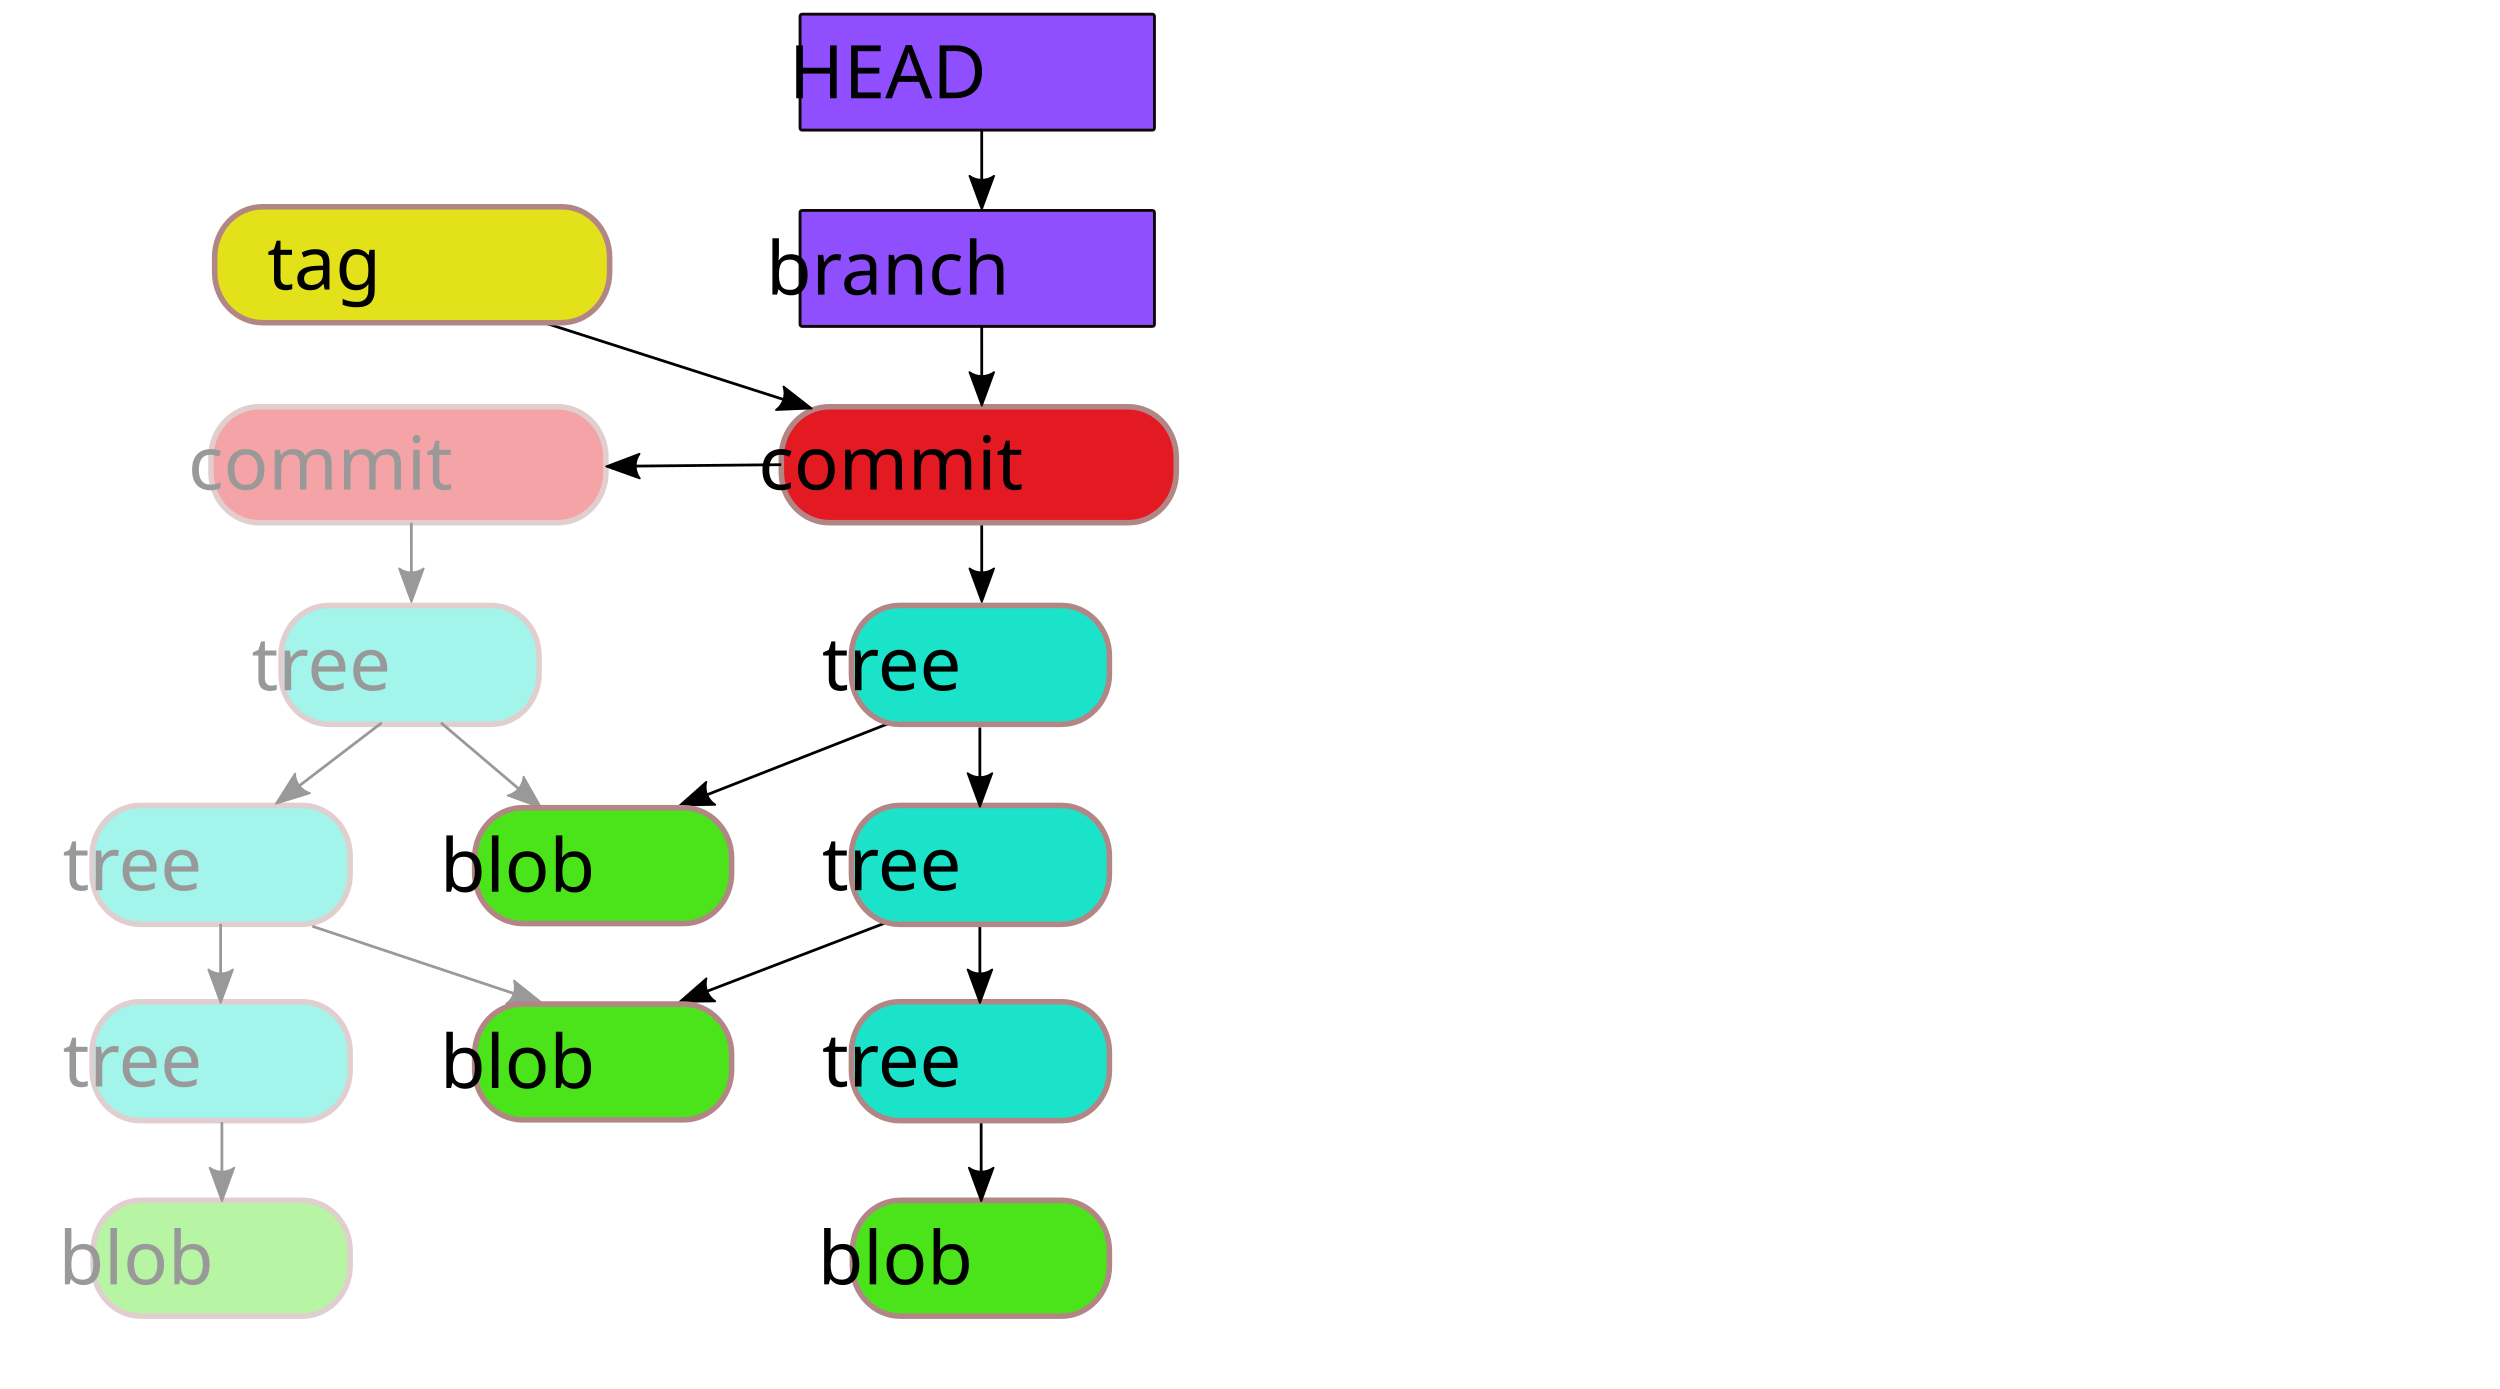
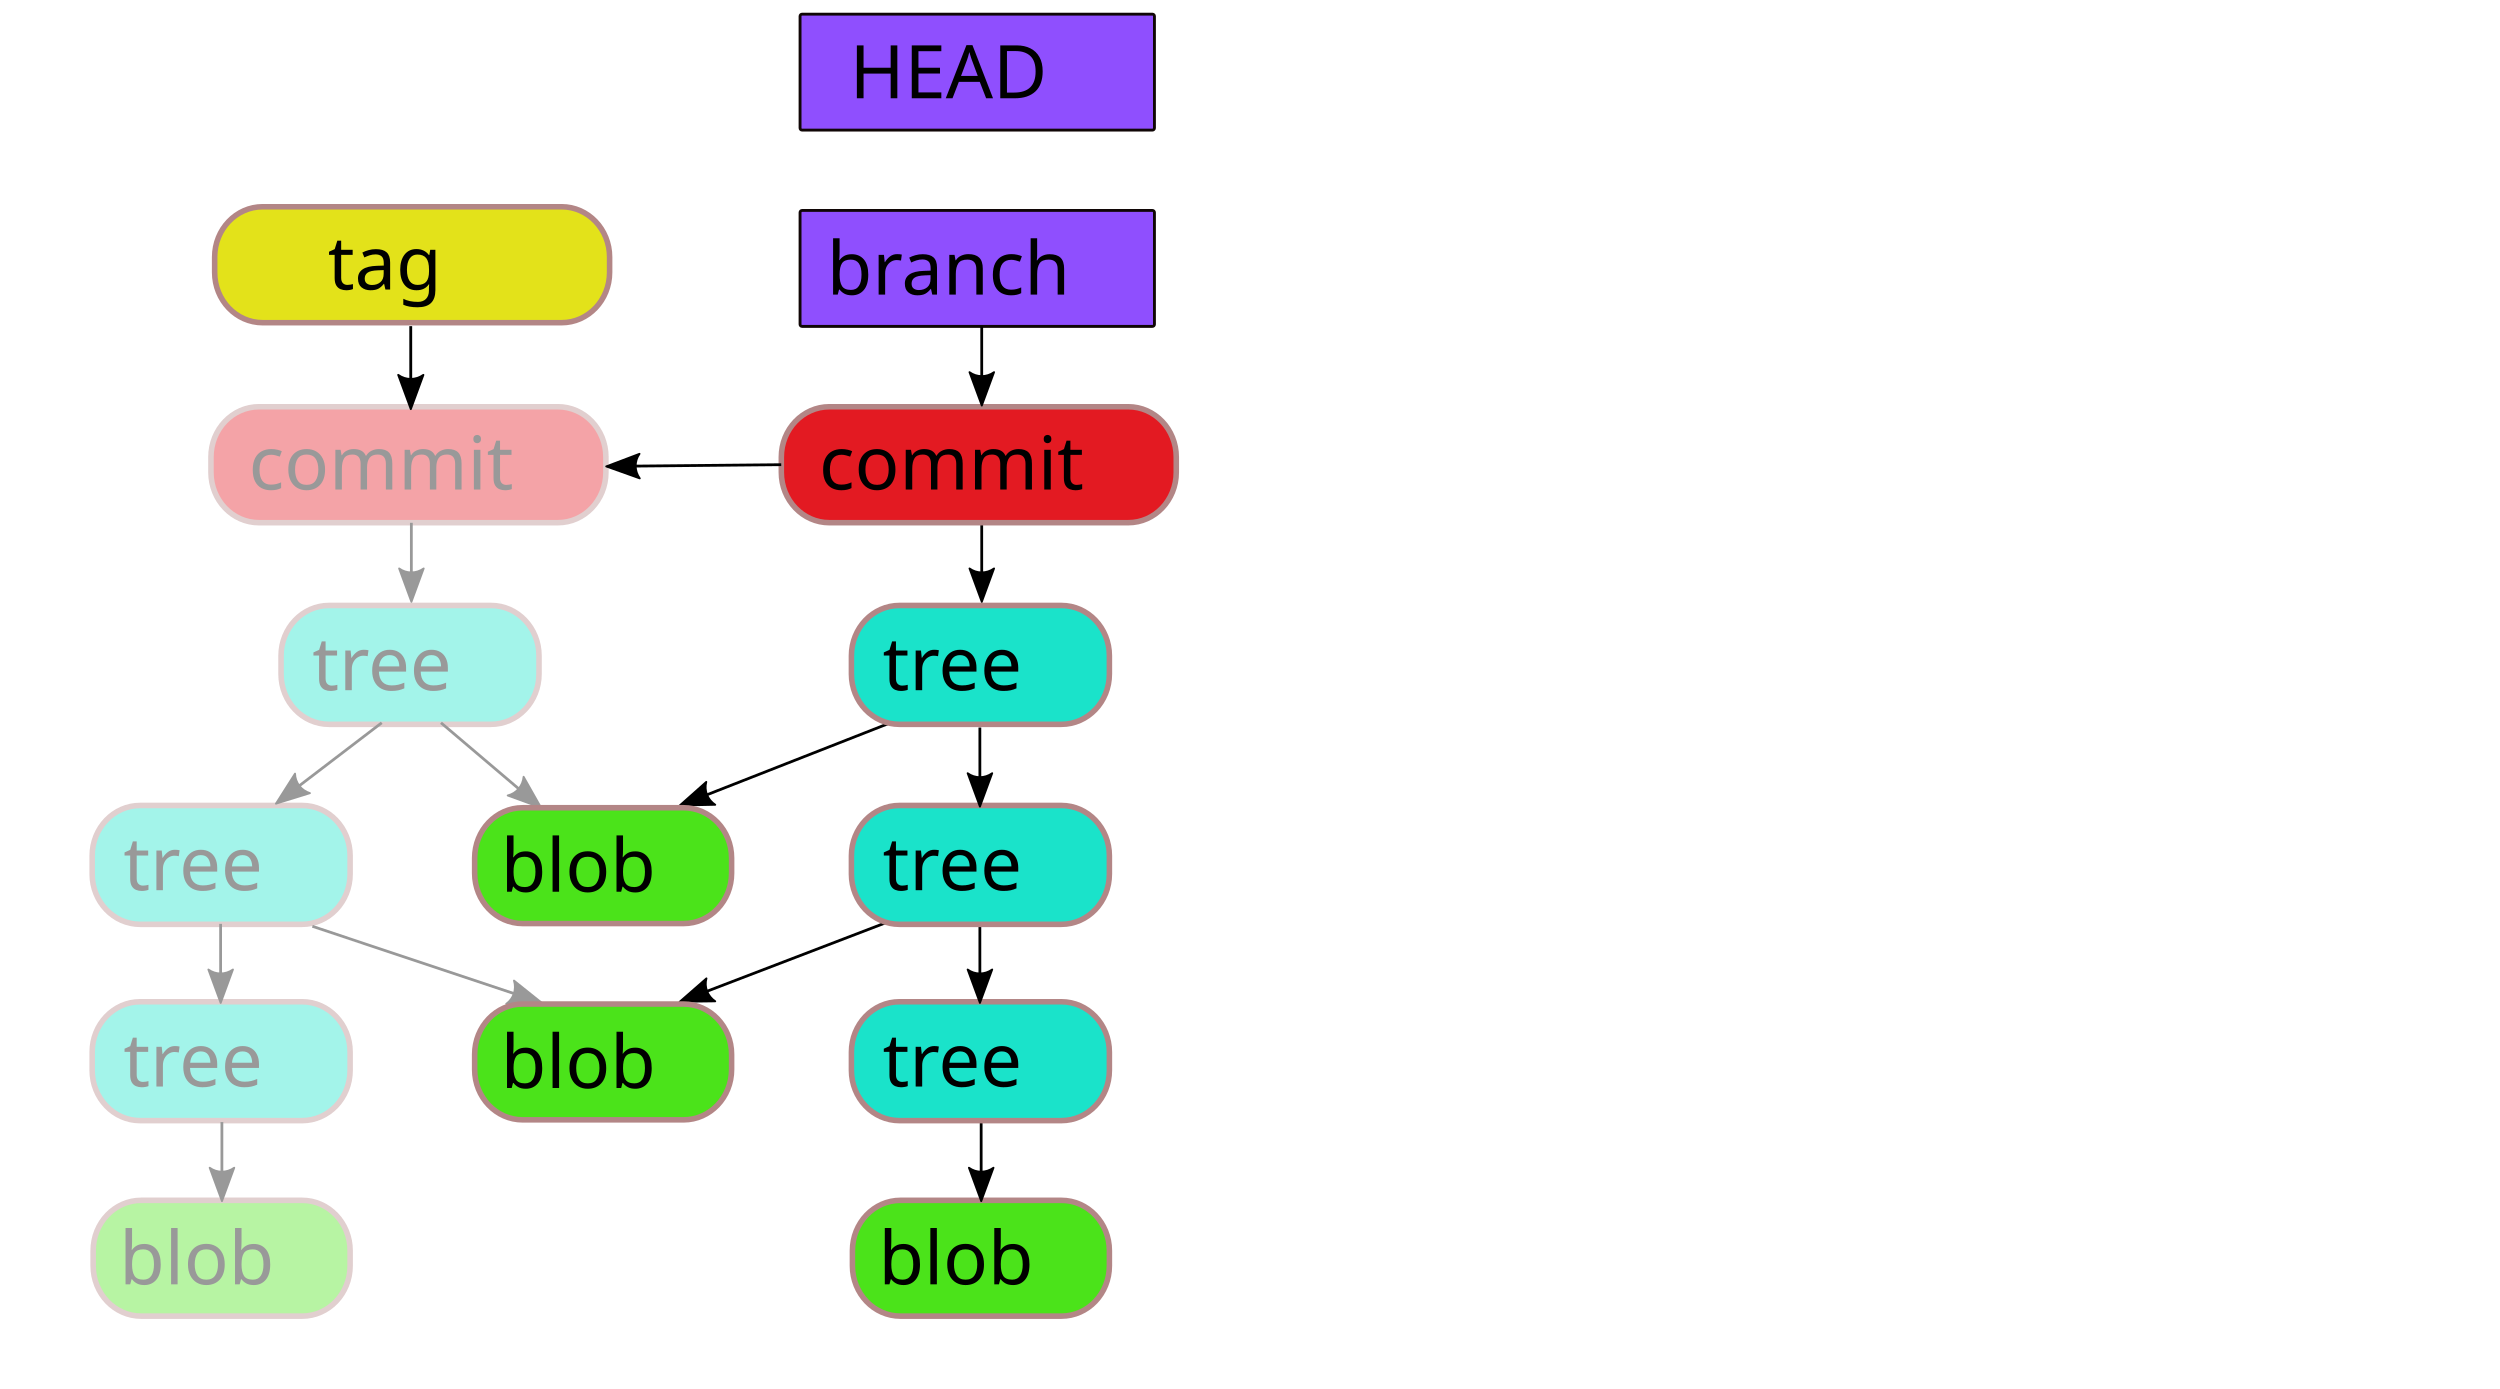
<svg xmlns="http://www.w3.org/2000/svg" width="1350" height="750" viewBox="0 0 1350 750" id="svg3459" version="1.1">
  <defs id="defs3461">
+     <marker style="overflow:visible" id="marker8543" refX="0" refY="0" orient="auto">
+       <path transform="matrix(-1.1,0,0,-1.1,-1.1,0)" d="M 8.719,4.034 -2.207,0.016 8.719,-4.002 c -1.745,2.372 -1.735,5.617 -6e-7,8.035 z" style="fill:#000000;fill-opacity:1;fill-rule:evenodd;stroke:#000000;stroke-width:0.625;stroke-linejoin:round;stroke-opacity:1" id="path8541" />
+     </marker>
    <marker orient="auto" refY="0" refX="0" id="marker7753" style="overflow:visible">
      <path id="path7755" style="fill:#000000;fill-opacity:1;fill-rule:evenodd;stroke:#000000;stroke-width:0.625;stroke-linejoin:round;stroke-opacity:1" d="M 8.719,4.034 -2.207,0.016 8.719,-4.002 c -1.745,2.372 -1.735,5.617 -6e-7,8.035 z" transform="matrix(-1.1,0,0,-1.1,-1.1,0)" />
    </marker>
    <marker style="overflow:visible" id="marker7669" refX="0" refY="0" orient="auto">
      <path transform="matrix(-1.1,0,0,-1.1,-1.1,0)" d="M 8.719,4.034 -2.207,0.016 8.719,-4.002 c -1.745,2.372 -1.735,5.617 -6e-7,8.035 z" style="fill:#000000;fill-opacity:1;fill-rule:evenodd;stroke:#000000;stroke-width:0.625;stroke-linejoin:round;stroke-opacity:1" id="path7671" />
    </marker>
    <marker orient="auto" refY="0" refX="0" id="marker6457" style="overflow:visible">
      <path id="path6459" style="fill:#000000;fill-opacity:1;fill-rule:evenodd;stroke:#000000;stroke-width:0.625;stroke-linejoin:round;stroke-opacity:1" d="M 8.719,4.034 -2.207,0.016 8.719,-4.002 c -1.745,2.372 -1.735,5.617 -6e-7,8.035 z" transform="matrix(-1.1,0,0,-1.1,-1.1,0)" />
    </marker>
    <marker style="overflow:visible" id="marker6379" refX="0" refY="0" orient="auto">
      <path transform="matrix(-1.1,0,0,-1.1,-1.1,0)" d="M 8.719,4.034 -2.207,0.016 8.719,-4.002 c -1.745,2.372 -1.735,5.617 -6e-7,8.035 z" style="fill:#000000;fill-opacity:1;fill-rule:evenodd;stroke:#000000;stroke-width:0.625;stroke-linejoin:round;stroke-opacity:1" id="path6381" />
    </marker>
    <marker style="overflow:visible" id="marker6309" refX="0" refY="0" orient="auto">
      <path transform="matrix(-1.1,0,0,-1.1,-1.1,0)" d="M 8.719,4.034 -2.207,0.016 8.719,-4.002 c -1.745,2.372 -1.735,5.617 -6e-7,8.035 z" style="fill:#000000;fill-opacity:1;fill-rule:evenodd;stroke:#000000;stroke-width:0.625;stroke-linejoin:round;stroke-opacity:1" id="path6311" />
    </marker>
    <marker style="overflow:visible" id="marker5705" refX="0" refY="0" orient="auto">
      <path transform="matrix(-1.1,0,0,-1.1,-1.1,0)" d="M 8.719,4.034 -2.207,0.016 8.719,-4.002 c -1.745,2.372 -1.735,5.617 -6e-7,8.035 z" style="fill:#000000;fill-opacity:1;fill-rule:evenodd;stroke:#000000;stroke-width:0.625;stroke-linejoin:round;stroke-opacity:1" id="path5707" />
    </marker>
    <marker orient="auto" refY="0" refX="0" id="marker4635" style="overflow:visible">
      <path id="path4637" style="fill:#000000;fill-opacity:1;fill-rule:evenodd;stroke:#000000;stroke-width:0.625;stroke-linejoin:round;stroke-opacity:1" d="M 8.719,4.034 -2.207,0.016 8.719,-4.002 c -1.745,2.372 -1.735,5.617 -6e-7,8.035 z" transform="matrix(-1.1,0,0,-1.1,-1.1,0)" />
    </marker>
    <marker style="overflow:visible" id="marker4587" refX="0" refY="0" orient="auto">
      <path transform="matrix(-1.1,0,0,-1.1,-1.1,0)" d="M 8.719,4.034 -2.207,0.016 8.719,-4.002 c -1.745,2.372 -1.735,5.617 -6e-7,8.035 z" style="fill:#000000;fill-opacity:1;fill-rule:evenodd;stroke:#000000;stroke-width:0.625;stroke-linejoin:round;stroke-opacity:1" id="path4589" />
    </marker>
    <marker style="overflow:visible" id="marker4547" refX="0" refY="0" orient="auto">
      <path transform="matrix(-1.1,0,0,-1.1,-1.1,0)" d="M 8.719,4.034 -2.207,0.016 8.719,-4.002 c -1.745,2.372 -1.735,5.617 -6e-7,8.035 z" style="fill:#000000;fill-opacity:1;fill-rule:evenodd;stroke:#000000;stroke-width:0.625;stroke-linejoin:round;stroke-opacity:1" id="path4549" />
    </marker>
    <marker style="overflow:visible" id="marker10796-1" refX="0" refY="0" orient="auto">
      <path transform="matrix(-1.1,0,0,-1.1,-1.1,0)" d="M 8.719,4.034 -2.207,0.016 8.719,-4.002 c -1.745,2.372 -1.735,5.617 -6e-7,8.035 z" style="fill:#000000;fill-opacity:1;fill-rule:evenodd;stroke:#000000;stroke-width:0.625;stroke-linejoin:round;stroke-opacity:1" id="path10798-8" />
    </marker>
    <marker orient="auto" refY="0" refX="0" id="marker12210" style="overflow:visible">
      <path id="path12212" style="fill:#000000;fill-opacity:1;fill-rule:evenodd;stroke:#000000;stroke-width:0.625;stroke-linejoin:round;stroke-opacity:1" d="M 8.719,4.034 -2.207,0.016 8.719,-4.002 c -1.745,2.372 -1.735,5.617 -6e-7,8.035 z" transform="matrix(-1.1,0,0,-1.1,-1.1,0)" />
    </marker>
    <marker orient="auto" refY="0" refX="0" id="marker12210-7" style="overflow:visible">
      <path id="path12212-5" style="fill:#000000;fill-opacity:1;fill-rule:evenodd;stroke:#000000;stroke-width:0.625;stroke-linejoin:round;stroke-opacity:1" d="M 8.719,4.034 -2.207,0.016 8.719,-4.002 c -1.745,2.372 -1.735,5.617 -6e-7,8.035 z" transform="matrix(-1.1,0,0,-1.1,-1.1,0)" />
    </marker>
  </defs>
  <g id="layer1" transform="translate(0,-302.3622)">
    <g id="g3659" style="opacity:0.4">
      <g id="g3825">
        <rect ry="27.163" rx="25.911" y="950.542" x="50.312" height="62.535" width="138.75" id="rect6905-7-9" style="opacity:1;fill:#4be31a;fill-opacity:1;stroke:#b38686;stroke-width:3;stroke-linejoin:round;stroke-miterlimit:4;stroke-dasharray:none;stroke-opacity:1" />
-         <text xml:space="preserve" style="font-style:normal;font-weight:normal;font-size:40px;line-height:125%;font-family:sans-serif;text-align:center;letter-spacing:0px;word-spacing:0px;text-anchor:middle;fill:#000000;fill-opacity:1;stroke:none;stroke-width:1px;stroke-linecap:butt;stroke-linejoin:miter;stroke-opacity:1" x="120.289" y="995.889" id="text3776">
-           <tspan id="tspan3778" x="120.289" y="995.889">blob</tspan>
+         <text xml:space="preserve" style="font-style:normal;font-weight:normal;line-height:0%;font-family:sans-serif;text-align:center;letter-spacing:0px;word-spacing:0px;text-anchor:middle;fill:#000000;fill-opacity:1;stroke:none;stroke-width:1px;stroke-linecap:butt;stroke-linejoin:miter;stroke-opacity:1" x="120.289" y="995.889" id="text3776">
+           <tspan id="tspan3778" x="120.289" y="995.889" style="font-size:40px;line-height:1.25">blob</tspan>
        </text>
      </g>
      <g id="g3833">
        <rect style="opacity:1;fill:#1ae3ca;fill-opacity:1;stroke:#b38686;stroke-width:3;stroke-linejoin:round;stroke-miterlimit:4;stroke-dasharray:none;stroke-opacity:1" id="rect6889" width="139.294" height="64.186" x="49.768" y="843.311" rx="25.911" ry="27.163" />
-         <text xml:space="preserve" style="font-style:normal;font-weight:normal;font-size:40px;line-height:125%;font-family:sans-serif;letter-spacing:0px;word-spacing:0px;fill:#000000;fill-opacity:1;stroke:none;stroke-width:1px;stroke-linecap:butt;stroke-linejoin:miter;stroke-opacity:1" x="118.292" y="889.081" id="text3789">
-           <tspan style="text-align:center;text-anchor:middle" id="tspan3791" x="118.292" y="889.081">tree</tspan>
+         <text xml:space="preserve" style="font-style:normal;font-weight:normal;line-height:0%;font-family:sans-serif;letter-spacing:0px;word-spacing:0px;fill:#000000;fill-opacity:1;stroke:none;stroke-width:1px;stroke-linecap:butt;stroke-linejoin:miter;stroke-opacity:1" x="118.292" y="889.081" id="text3789">
+           <tspan style="font-size:40px;line-height:1.25;text-align:center;text-anchor:middle" id="tspan3791" x="118.292" y="889.081">tree</tspan>
        </text>
      </g>
      <g transform="translate(0,-106)" id="g3838">
        <rect ry="27.163" rx="25.911" y="843.311" x="49.768" height="64.186" width="139.294" id="rect3840" style="opacity:1;fill:#1ae3ca;fill-opacity:1;stroke:#b38686;stroke-width:3;stroke-linejoin:round;stroke-miterlimit:4;stroke-dasharray:none;stroke-opacity:1" />
-         <text id="text3842" y="889.081" x="118.292" style="font-style:normal;font-weight:normal;font-size:40px;line-height:125%;font-family:sans-serif;letter-spacing:0px;word-spacing:0px;fill:#000000;fill-opacity:1;stroke:none;stroke-width:1px;stroke-linecap:butt;stroke-linejoin:miter;stroke-opacity:1" xml:space="preserve">
-           <tspan y="889.081" x="118.292" id="tspan3844" style="text-align:center;text-anchor:middle">tree</tspan>
+         <text id="text3842" y="889.081" x="118.292" style="font-style:normal;font-weight:normal;line-height:0%;font-family:sans-serif;letter-spacing:0px;word-spacing:0px;fill:#000000;fill-opacity:1;stroke:none;stroke-width:1px;stroke-linecap:butt;stroke-linejoin:miter;stroke-opacity:1" xml:space="preserve">
+           <tspan y="889.081" x="118.292" id="tspan3844" style="font-size:40px;line-height:1.25;text-align:center;text-anchor:middle">tree</tspan>
        </text>
      </g>
      <g id="g3846" transform="translate(102,-214)">
        <rect style="opacity:1;fill:#1ae3ca;fill-opacity:1;stroke:#b38686;stroke-width:3;stroke-linejoin:round;stroke-miterlimit:4;stroke-dasharray:none;stroke-opacity:1" id="rect3848" width="139.294" height="64.186" x="49.768" y="843.311" rx="25.911" ry="27.163" />
-         <text xml:space="preserve" style="font-style:normal;font-weight:normal;font-size:40px;line-height:125%;font-family:sans-serif;letter-spacing:0px;word-spacing:0px;fill:#000000;fill-opacity:1;stroke:none;stroke-width:1px;stroke-linecap:butt;stroke-linejoin:miter;stroke-opacity:1" x="118.292" y="889.081" id="text3850">
-           <tspan style="text-align:center;text-anchor:middle" id="tspan3852" x="118.292" y="889.081">tree</tspan>
+         <text xml:space="preserve" style="font-style:normal;font-weight:normal;line-height:0%;font-family:sans-serif;letter-spacing:0px;word-spacing:0px;fill:#000000;fill-opacity:1;stroke:none;stroke-width:1px;stroke-linecap:butt;stroke-linejoin:miter;stroke-opacity:1" x="118.292" y="889.081" id="text3850">
+           <tspan style="font-size:40px;line-height:1.25;text-align:center;text-anchor:middle" id="tspan3852" x="118.292" y="889.081">tree</tspan>
        </text>
      </g>
      <g id="g3891">
        <rect style="opacity:1;fill:#e31a22;fill-opacity:1;stroke:#b38686;stroke-width:3;stroke-linejoin:round;stroke-miterlimit:4;stroke-dasharray:none;stroke-opacity:1" id="rect5641-3" width="213.264" height="62.611" x="113.918" y="522.007" rx="25.911" ry="27.163" />
-         <text xml:space="preserve" style="font-style:normal;font-weight:normal;font-size:40px;line-height:125%;font-family:sans-serif;letter-spacing:0px;word-spacing:0px;fill:#000000;fill-opacity:1;stroke:none;stroke-width:1px;stroke-linecap:butt;stroke-linejoin:miter;stroke-opacity:1" x="219.81" y="566.698" id="text3876">
-           <tspan id="tspan3878" x="219.81" y="566.698" style="text-align:center;text-anchor:middle">commit</tspan>
+         <text xml:space="preserve" style="font-style:normal;font-weight:normal;line-height:0%;font-family:sans-serif;letter-spacing:0px;word-spacing:0px;fill:#000000;fill-opacity:1;stroke:none;stroke-width:1px;stroke-linecap:butt;stroke-linejoin:miter;stroke-opacity:1" x="219.81" y="566.698" id="text3876">
+           <tspan id="tspan3878" x="219.81" y="566.698" style="font-size:40px;line-height:1.25;text-align:center;text-anchor:middle">commit</tspan>
        </text>
      </g>
      <path id="path12208-7" d="m 119.825,908.273 0.008,40.706" style="opacity:1;fill:none;fill-rule:evenodd;stroke:#000000;stroke-width:1.5;stroke-linecap:butt;stroke-linejoin:miter;stroke-miterlimit:4;stroke-dasharray:none;stroke-opacity:1;marker-end:url(#marker12210-7)" />
      <path style="opacity:1;fill:none;fill-rule:evenodd;stroke:#000000;stroke-width:1.5;stroke-linecap:butt;stroke-linejoin:miter;stroke-miterlimit:4;stroke-dasharray:none;stroke-opacity:1;marker-end:url(#marker12210-7)" d="m 119.127,801.233 0.008,40.706" id="path3927" />
      <path id="path3929" d="m 222.131,584.663 0.008,40.706" style="opacity:1;fill:none;fill-rule:evenodd;stroke:#000000;stroke-width:1.5;stroke-linecap:butt;stroke-linejoin:miter;stroke-miterlimit:4;stroke-dasharray:none;stroke-opacity:1;marker-end:url(#marker12210-7)" />
      <path style="opacity:1;fill:none;fill-rule:evenodd;stroke:#000000;stroke-width:1.5;stroke-linecap:butt;stroke-linejoin:miter;stroke-miterlimit:4;stroke-dasharray:none;stroke-opacity:1;marker-end:url(#marker12210-7)" d="m 238.131,692.663 52.528,44.613" id="path3937" />
      <path id="path3939" d="m 206.131,692.663 -55.55,42.443" style="opacity:1;fill:none;fill-rule:evenodd;stroke:#000000;stroke-width:1.5;stroke-linecap:butt;stroke-linejoin:miter;stroke-miterlimit:4;stroke-dasharray:none;stroke-opacity:1;marker-end:url(#marker12210-7)" />
      <path id="path3941" d="M 168.683,802.569 290.658,843.275" style="opacity:1;fill:none;fill-rule:evenodd;stroke:#000000;stroke-width:1.5;stroke-linecap:butt;stroke-linejoin:miter;stroke-miterlimit:4;stroke-dasharray:none;stroke-opacity:1;marker-end:url(#marker12210-7)" />
    </g>
  </g>
  <g transform="translate(0,-302.3622)" id="g3415">
-     <g id="g8345">
-       <g transform="translate(410,0)" id="g3419">
+     <g id="g8605">
+       <g transform="translate(410)" id="g3419">
        <rect style="opacity:1;fill:#4be31a;fill-opacity:1;stroke:#b38686;stroke-width:3;stroke-linejoin:round;stroke-miterlimit:4;stroke-dasharray:none;stroke-opacity:1" id="rect3421" width="138.75" height="62.535" x="50.312" y="950.542" rx="25.911" ry="27.163" />
-         <text id="text3423" y="995.889" x="120.289" style="font-style:normal;font-weight:normal;font-size:40px;line-height:125%;font-family:sans-serif;text-align:center;letter-spacing:0px;word-spacing:0px;text-anchor:middle;fill:#000000;fill-opacity:1;stroke:none;stroke-width:1px;stroke-linecap:butt;stroke-linejoin:miter;stroke-opacity:1" xml:space="preserve">
-           <tspan y="995.889" x="120.289" id="tspan3425">blob</tspan>
+         <text id="text3423" y="995.889" x="120.289" style="font-style:normal;font-weight:normal;line-height:0%;font-family:sans-serif;text-align:center;letter-spacing:0px;word-spacing:0px;text-anchor:middle;fill:#000000;fill-opacity:1;stroke:none;stroke-width:1px;stroke-linecap:butt;stroke-linejoin:miter;stroke-opacity:1" xml:space="preserve">
+           <tspan y="995.889" x="120.289" id="tspan3425" style="font-size:40px;line-height:1.25">blob</tspan>
        </text>
      </g>
      <path style="opacity:1;fill:none;fill-rule:evenodd;stroke:#000000;stroke-width:1.5;stroke-linecap:butt;stroke-linejoin:miter;stroke-miterlimit:4;stroke-dasharray:none;stroke-opacity:1;marker-end:url(#marker4635)" d="M 478.474,800.581 368.867,842.592" id="path4633" />
      <path style="opacity:1;fill:none;fill-rule:evenodd;stroke:#000000;stroke-width:1.5;stroke-linecap:butt;stroke-linejoin:miter;stroke-miterlimit:4;stroke-dasharray:none;stroke-opacity:1;marker-end:url(#marker6309)" d="m 529.825,908.273 0.008,40.706" id="path3491" />
-       <g transform="translate(410,0)" id="g3427">
+       <g transform="translate(410)" id="g3427">
        <rect ry="27.163" rx="25.911" y="843.311" x="49.768" height="64.186" width="139.294" id="rect3429" style="opacity:1;fill:#1ae3ca;fill-opacity:1;stroke:#b38686;stroke-width:3;stroke-linejoin:round;stroke-miterlimit:4;stroke-dasharray:none;stroke-opacity:1" />
-         <text id="text3431" y="889.081" x="118.292" style="font-style:normal;font-weight:normal;font-size:40px;line-height:125%;font-family:sans-serif;letter-spacing:0px;word-spacing:0px;fill:#000000;fill-opacity:1;stroke:none;stroke-width:1px;stroke-linecap:butt;stroke-linejoin:miter;stroke-opacity:1" xml:space="preserve">
-           <tspan y="889.081" x="118.292" id="tspan3433" style="text-align:center;text-anchor:middle">tree</tspan>
+         <text id="text3431" y="889.081" x="118.292" style="font-style:normal;font-weight:normal;line-height:0%;font-family:sans-serif;letter-spacing:0px;word-spacing:0px;fill:#000000;fill-opacity:1;stroke:none;stroke-width:1px;stroke-linecap:butt;stroke-linejoin:miter;stroke-opacity:1" xml:space="preserve">
+           <tspan y="889.081" x="118.292" id="tspan3433" style="font-size:40px;line-height:1.25;text-align:center;text-anchor:middle">tree</tspan>
        </text>
      </g>
      <path id="path3493" d="m 529.127,801.233 0.008,40.706" style="opacity:1;fill:none;fill-rule:evenodd;stroke:#000000;stroke-width:1.5;stroke-linecap:butt;stroke-linejoin:miter;stroke-miterlimit:4;stroke-dasharray:none;stroke-opacity:1;marker-end:url(#marker4587)" />
      <g id="g3435" transform="translate(410,-106)">
        <rect style="opacity:1;fill:#1ae3ca;fill-opacity:1;stroke:#b38686;stroke-width:3;stroke-linejoin:round;stroke-miterlimit:4;stroke-dasharray:none;stroke-opacity:1" id="rect3437" width="139.294" height="64.186" x="49.768" y="843.311" rx="25.911" ry="27.163" />
-         <text xml:space="preserve" style="font-style:normal;font-weight:normal;font-size:40px;line-height:125%;font-family:sans-serif;letter-spacing:0px;word-spacing:0px;fill:#000000;fill-opacity:1;stroke:none;stroke-width:1px;stroke-linecap:butt;stroke-linejoin:miter;stroke-opacity:1" x="118.292" y="889.081" id="text3439">
-           <tspan style="text-align:center;text-anchor:middle" id="tspan3441" x="118.292" y="889.081">tree</tspan>
+         <text xml:space="preserve" style="font-style:normal;font-weight:normal;line-height:0%;font-family:sans-serif;letter-spacing:0px;word-spacing:0px;fill:#000000;fill-opacity:1;stroke:none;stroke-width:1px;stroke-linecap:butt;stroke-linejoin:miter;stroke-opacity:1" x="118.292" y="889.081" id="text3439">
+           <tspan style="font-size:40px;line-height:1.25;text-align:center;text-anchor:middle" id="tspan3441" x="118.292" y="889.081">tree</tspan>
        </text>
      </g>
      <path id="path5703" d="M 480.105,692.949 368.867,736.592" style="opacity:1;fill:none;fill-rule:evenodd;stroke:#000000;stroke-width:1.5;stroke-linecap:butt;stroke-linejoin:miter;stroke-miterlimit:4;stroke-dasharray:none;stroke-opacity:1;marker-end:url(#marker5705)" />
      <g transform="translate(410,-214)" id="g3443">
        <rect ry="27.163" rx="25.911" y="843.311" x="49.768" height="64.186" width="139.294" id="rect3445" style="opacity:1;fill:#1ae3ca;fill-opacity:1;stroke:#b38686;stroke-width:3;stroke-linejoin:round;stroke-miterlimit:4;stroke-dasharray:none;stroke-opacity:1" />
-         <text id="text3447" y="889.081" x="118.292" style="font-style:normal;font-weight:normal;font-size:40px;line-height:125%;font-family:sans-serif;letter-spacing:0px;word-spacing:0px;fill:#000000;fill-opacity:1;stroke:none;stroke-width:1px;stroke-linecap:butt;stroke-linejoin:miter;stroke-opacity:1" xml:space="preserve">
-           <tspan y="889.081" x="118.292" id="tspan3449" style="text-align:center;text-anchor:middle">tree</tspan>
+         <text id="text3447" y="889.081" x="118.292" style="font-style:normal;font-weight:normal;line-height:0%;font-family:sans-serif;letter-spacing:0px;word-spacing:0px;fill:#000000;fill-opacity:1;stroke:none;stroke-width:1px;stroke-linecap:butt;stroke-linejoin:miter;stroke-opacity:1" xml:space="preserve">
+           <tspan y="889.081" x="118.292" id="tspan3449" style="font-size:40px;line-height:1.25;text-align:center;text-anchor:middle">tree</tspan>
        </text>
      </g>
      <path style="opacity:1;fill:none;fill-rule:evenodd;stroke:#000000;stroke-width:1.5;stroke-linecap:butt;stroke-linejoin:miter;stroke-miterlimit:4;stroke-dasharray:none;stroke-opacity:1;marker-end:url(#marker6379)" d="m 530.131,584.663 0.008,40.706" id="path3495" />
-       <g transform="translate(308,0)" id="g3467">
+       <g transform="translate(308)" id="g3467">
        <rect ry="27.163" rx="25.911" y="522.007" x="113.918" height="62.611" width="213.264" id="rect3469" style="opacity:1;fill:#e31a22;fill-opacity:1;stroke:#b38686;stroke-width:3;stroke-linejoin:round;stroke-miterlimit:4;stroke-dasharray:none;stroke-opacity:1" />
-         <text id="text3471" y="566.698" x="219.81" style="font-style:normal;font-weight:normal;font-size:40px;line-height:125%;font-family:sans-serif;letter-spacing:0px;word-spacing:0px;fill:#000000;fill-opacity:1;stroke:none;stroke-width:1px;stroke-linecap:butt;stroke-linejoin:miter;stroke-opacity:1" xml:space="preserve">
-           <tspan style="text-align:center;text-anchor:middle" y="566.698" x="219.81" id="tspan3473">commit</tspan>
+         <text id="text3471" y="566.698" x="219.81" style="font-style:normal;font-weight:normal;line-height:0%;font-family:sans-serif;letter-spacing:0px;word-spacing:0px;fill:#000000;fill-opacity:1;stroke:none;stroke-width:1px;stroke-linecap:butt;stroke-linejoin:miter;stroke-opacity:1" xml:space="preserve">
+           <tspan style="font-size:40px;line-height:1.25;text-align:center;text-anchor:middle" y="566.698" x="219.81" id="tspan3473">commit</tspan>
        </text>
      </g>
      <g id="g3475" transform="translate(82,-106)">
        <rect rx="1.091" y="522.007" x="350.029" height="62.611" width="191.369" id="rect3477" style="opacity:1;fill:#8f4ffe;fill-opacity:1;stroke:#100606;stroke-width:1.556;stroke-linejoin:miter;stroke-miterlimit:4;stroke-dasharray:none;stroke-dashoffset:0;stroke-opacity:1" />
-         <text id="text3479" y="567.431" x="444.198" style="font-style:normal;font-weight:normal;font-size:40px;line-height:125%;font-family:sans-serif;text-align:center;letter-spacing:0px;word-spacing:0px;text-anchor:middle;fill:#000000;fill-opacity:1;stroke:none;stroke-width:1px;stroke-linecap:butt;stroke-linejoin:miter;stroke-opacity:1" xml:space="preserve">
-           <tspan y="567.431" x="444.198" id="tspan3481">branch</tspan>
+         <text id="text3479" y="567.431" x="444.198" style="font-style:normal;font-weight:normal;line-height:0%;font-family:sans-serif;text-align:center;letter-spacing:0px;word-spacing:0px;text-anchor:middle;fill:#000000;fill-opacity:1;stroke:none;stroke-width:1px;stroke-linecap:butt;stroke-linejoin:miter;stroke-opacity:1" xml:space="preserve">
+           <tspan y="567.431" x="444.198" id="tspan3481" style="font-size:40px;line-height:1.25">branch</tspan>
        </text>
      </g>
      <g transform="translate(82,-212)" id="g3483">
        <rect style="opacity:1;fill:#8f4ffe;fill-opacity:1;stroke:#100606;stroke-width:1.556;stroke-linejoin:miter;stroke-miterlimit:4;stroke-dasharray:none;stroke-dashoffset:0;stroke-opacity:1" id="rect3485" width="191.369" height="62.611" x="350.029" y="522.007" rx="1.091" />
-         <text xml:space="preserve" style="font-style:normal;font-weight:normal;font-size:40px;line-height:125%;font-family:sans-serif;letter-spacing:0px;word-spacing:0px;fill:#000000;fill-opacity:1;stroke:none;stroke-width:1px;stroke-linecap:butt;stroke-linejoin:miter;stroke-opacity:1" x="444.198" y="567.431" id="text3487">
-           <tspan id="tspan3489" x="444.198" y="567.431" style="text-align:center;text-anchor:middle">HEAD</tspan>
+         <text xml:space="preserve" style="font-style:normal;font-weight:normal;line-height:0%;font-family:sans-serif;letter-spacing:0px;word-spacing:0px;fill:#000000;fill-opacity:1;stroke:none;stroke-width:1px;stroke-linecap:butt;stroke-linejoin:miter;stroke-opacity:1" x="444.198" y="567.431" id="text3487">
+           <tspan id="tspan3489" x="444.198" y="567.431" style="font-size:40px;line-height:1.25;text-align:center;text-anchor:middle">HEAD</tspan>
        </text>
      </g>
      <path id="path3497" d="m 530.131,478.663 0.008,40.706" style="opacity:1;fill:none;fill-rule:evenodd;stroke:#000000;stroke-width:1.5;stroke-linecap:butt;stroke-linejoin:miter;stroke-miterlimit:4;stroke-dasharray:none;stroke-opacity:1;marker-end:url(#marker7669)" />
-       <path style="opacity:1;fill:none;fill-rule:evenodd;stroke:#000000;stroke-width:1.5;stroke-linecap:butt;stroke-linejoin:miter;stroke-miterlimit:4;stroke-dasharray:none;stroke-opacity:1;marker-end:url(#marker12210-7)" d="m 530.131,372.663 0.008,40.706" id="path3499" />
+       <path style="opacity:1;fill:none;fill-rule:evenodd;stroke:#000000;stroke-width:1.537;stroke-linecap:butt;stroke-linejoin:miter;stroke-miterlimit:4;stroke-dasharray:none;stroke-opacity:1;marker-end:url(#marker8543)" d="m 221.799,478.473 0.008,42.766" id="path3499" />
      <path style="opacity:1;fill:none;fill-rule:evenodd;stroke:#000000;stroke-width:1.5;stroke-linecap:butt;stroke-linejoin:miter;stroke-miterlimit:4;stroke-dasharray:none;stroke-opacity:1;marker-end:url(#marker4547)" d="m 529.127,695.233 0.008,40.706" id="path3553" />
      <g transform="translate(206,-106)" id="g3856">
        <rect style="opacity:1;fill:#4be31a;fill-opacity:1;stroke:#b38686;stroke-width:3;stroke-linejoin:round;stroke-miterlimit:4;stroke-dasharray:none;stroke-opacity:1" id="rect3858" width="138.75" height="62.535" x="50.312" y="950.542" rx="25.911" ry="27.163" />
-         <text id="text3860" y="995.889" x="120.289" style="font-style:normal;font-weight:normal;font-size:40px;line-height:125%;font-family:sans-serif;text-align:center;letter-spacing:0px;word-spacing:0px;text-anchor:middle;fill:#000000;fill-opacity:1;stroke:none;stroke-width:1px;stroke-linecap:butt;stroke-linejoin:miter;stroke-opacity:1" xml:space="preserve">
-           <tspan y="995.889" x="120.289" id="tspan3862">blob</tspan>
+         <text id="text3860" y="995.889" x="120.289" style="font-style:normal;font-weight:normal;line-height:0%;font-family:sans-serif;text-align:center;letter-spacing:0px;word-spacing:0px;text-anchor:middle;fill:#000000;fill-opacity:1;stroke:none;stroke-width:1px;stroke-linecap:butt;stroke-linejoin:miter;stroke-opacity:1" xml:space="preserve">
+           <tspan y="995.889" x="120.289" id="tspan3862" style="font-size:40px;line-height:1.25">blob</tspan>
        </text>
      </g>
      <g id="g3866" transform="translate(206,-212)">
        <rect ry="27.163" rx="25.911" y="950.542" x="50.312" height="62.535" width="138.75" id="rect3868" style="opacity:1;fill:#4be31a;fill-opacity:1;stroke:#b38686;stroke-width:3;stroke-linejoin:round;stroke-miterlimit:4;stroke-dasharray:none;stroke-opacity:1" />
-         <text xml:space="preserve" style="font-style:normal;font-weight:normal;font-size:40px;line-height:125%;font-family:sans-serif;text-align:center;letter-spacing:0px;word-spacing:0px;text-anchor:middle;fill:#000000;fill-opacity:1;stroke:none;stroke-width:1px;stroke-linecap:butt;stroke-linejoin:miter;stroke-opacity:1" x="120.289" y="995.889" id="text3870">
-           <tspan id="tspan3872" x="120.289" y="995.889">blob</tspan>
+         <text xml:space="preserve" style="font-style:normal;font-weight:normal;line-height:0%;font-family:sans-serif;text-align:center;letter-spacing:0px;word-spacing:0px;text-anchor:middle;fill:#000000;fill-opacity:1;stroke:none;stroke-width:1px;stroke-linecap:butt;stroke-linejoin:miter;stroke-opacity:1" x="120.289" y="995.889" id="text3870">
+           <tspan id="tspan3872" x="120.289" y="995.889" style="font-size:40px;line-height:1.25">blob</tspan>
        </text>
      </g>
      <path id="path6455" d="m 421.858,553.293 -92.491,0.892" style="opacity:1;fill:none;fill-rule:evenodd;stroke:#000000;stroke-width:1.5;stroke-linecap:butt;stroke-linejoin:miter;stroke-miterlimit:4;stroke-dasharray:none;stroke-opacity:1;marker-end:url(#marker6457)" />
-       <path style="opacity:1;fill:none;fill-rule:evenodd;stroke:#000000;stroke-width:1.5;stroke-linecap:butt;stroke-linejoin:miter;stroke-miterlimit:4;stroke-dasharray:none;stroke-opacity:1;marker-end:url(#marker7753)" d="M 293.537,476.544 436.342,522.335" id="path7751" />
      <g id="g7661" transform="translate(2,-108)">
        <rect style="opacity:1;fill:#e3e21a;fill-opacity:1;stroke:#b38686;stroke-width:3;stroke-linejoin:round;stroke-miterlimit:4;stroke-dasharray:none;stroke-opacity:1" id="rect7663" width="213.264" height="62.611" x="113.918" y="522.007" rx="25.911" ry="27.163" />
-         <text xml:space="preserve" style="font-style:normal;font-weight:normal;font-size:40px;line-height:125%;font-family:sans-serif;letter-spacing:0px;word-spacing:0px;fill:#000000;fill-opacity:1;stroke:none;stroke-width:1px;stroke-linecap:butt;stroke-linejoin:miter;stroke-opacity:1" x="219.81" y="566.698" id="text7665">
-           <tspan id="tspan7667" x="219.81" y="566.698" style="text-align:center;text-anchor:middle">tag</tspan>
+         <text xml:space="preserve" style="font-style:normal;font-weight:normal;line-height:0%;font-family:sans-serif;letter-spacing:0px;word-spacing:0px;fill:#000000;fill-opacity:1;stroke:none;stroke-width:1px;stroke-linecap:butt;stroke-linejoin:miter;stroke-opacity:1" x="219.81" y="566.698" id="text7665">
+           <tspan id="tspan7667" x="219.81" y="566.698" style="font-size:40px;line-height:1.25;text-align:center;text-anchor:middle">tag</tspan>
        </text>
      </g>
    </g>
  </g>
</svg>
